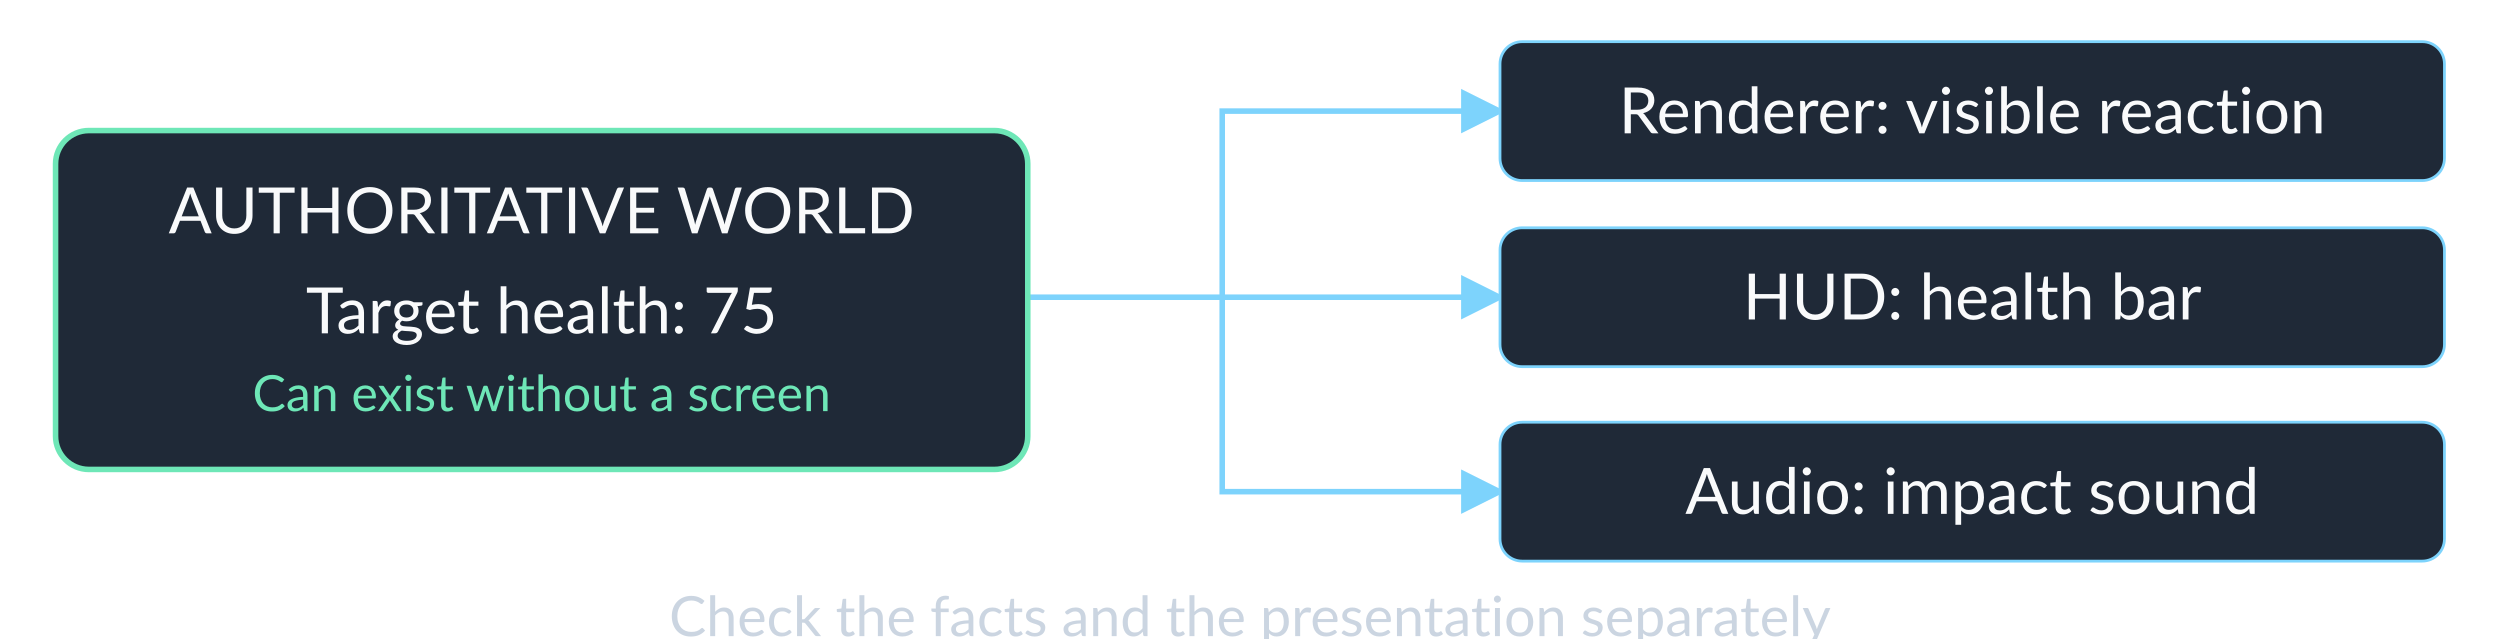
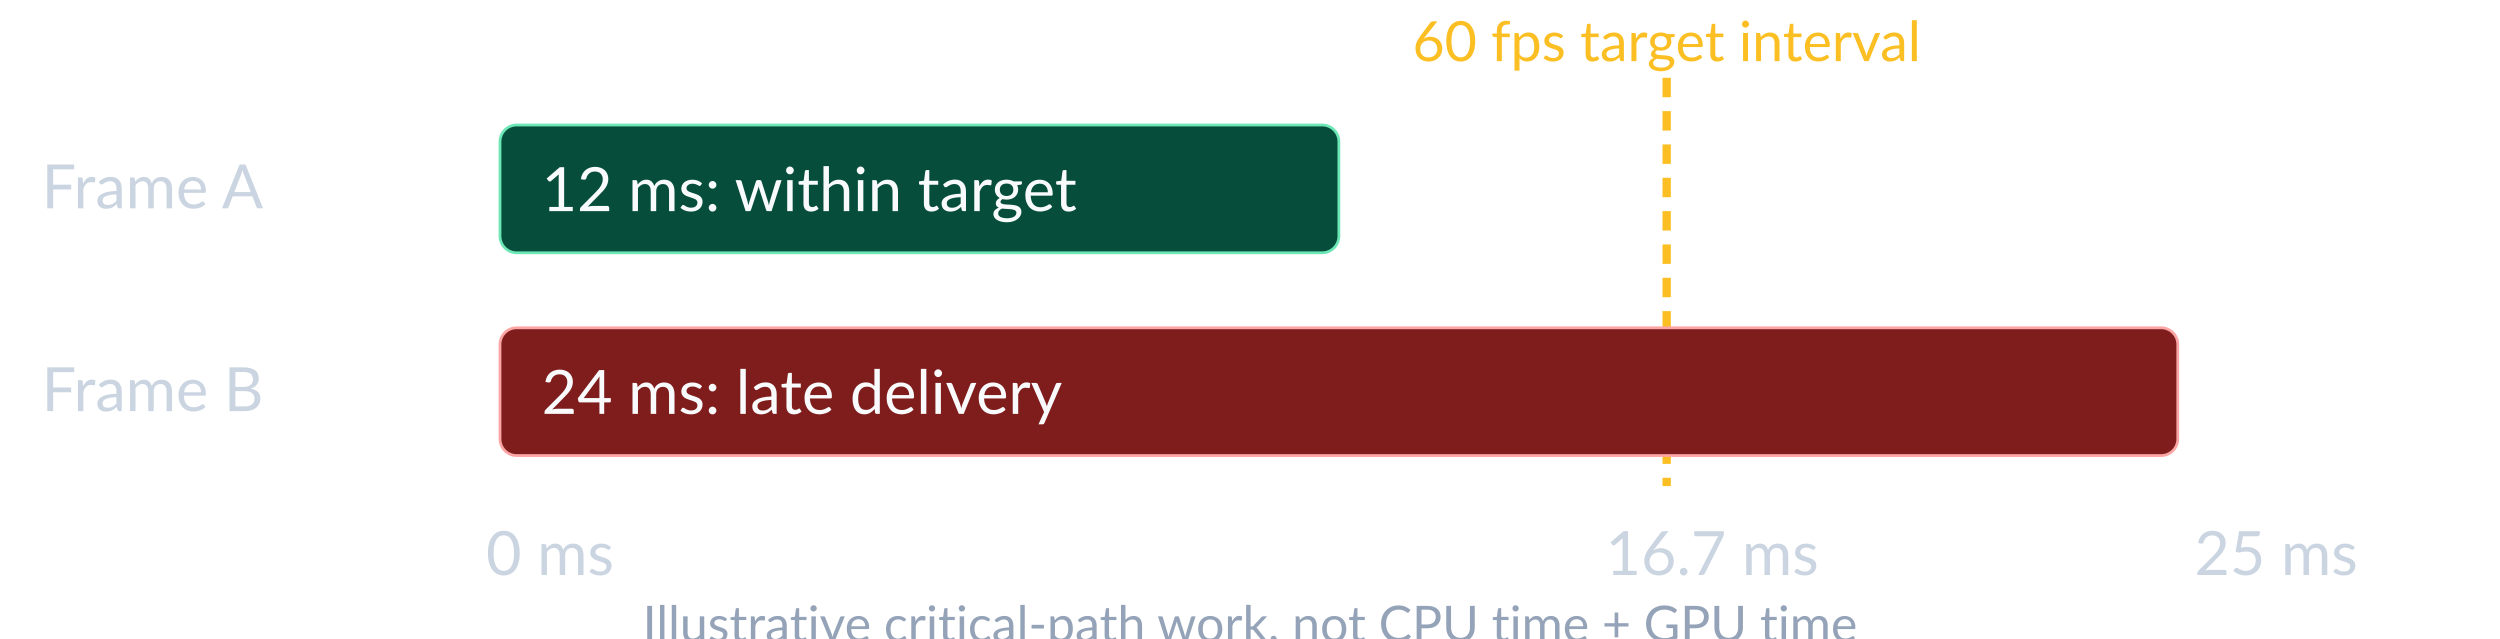
- <svg xmlns="http://www.w3.org/2000/svg" viewBox="0 0 900 230" role="img" aria-labelledby="s14-title s14-desc" font-family="Montserrat, Lato, Segoe UI, sans-serif">
-   <defs>
-     <marker id="s14-arrow" markerWidth="8" markerHeight="8" refX="7" refY="4" orient="auto">
-       <path d="M0 0 L8 4 L0 8" fill="#7DD3FC" />
-     </marker>
-   </defs>
-   <g stroke="#7DD3FC" stroke-width="2" fill="none" marker-end="url(#s14-arrow)">
-     <path d="M370 107 H440 V40 H540" />
-     <path d="M440 107 H540" />
-     <path d="M440 107 V177 H540" />
+ <svg xmlns="http://www.w3.org/2000/svg" viewBox="0 0 900 230" role="img" aria-labelledby="s13-title s13-desc" font-family="Montserrat, Lato, Segoe UI, sans-serif">
+   <g font-size="22" fill="#CBD5E1">
+     <text x="15" y="75">Frame A</text>
+     <text x="15" y="148">Frame B</text>
+     <text x="175" y="207">0 ms</text>
+     <text x="578" y="207">16.7 ms</text>
+     <text x="790" y="207">25 ms</text>
  </g>
-   <rect x="20" y="47" width="350" height="122" rx="12" fill="#1F2937" stroke="#6EE7B7" stroke-width="2" />
-   <g fill="#1F2937" stroke="#7DD3FC">
-     <rect x="540" y="15" width="340" height="50" rx="8" />
-     <rect x="540" y="82" width="340" height="50" rx="8" />
-     <rect x="540" y="152" width="340" height="50" rx="8" />
+   <path d="M600 28 V175" stroke="#FBBF24" stroke-width="3" stroke-dasharray="7 5" />
+   <rect x="180" y="45" width="302" height="46" rx="6" fill="#064E3B" stroke="#6EE7B7" />
+   <rect x="180" y="118" width="604" height="46" rx="6" fill="#7F1D1D" stroke="#FCA5A5" />
+   <g font-size="22" fill="#F9FAFB">
+     <text x="195" y="76">12 ms: within target</text>
+     <text x="195" y="149">24 ms: late delivery</text>
  </g>
-   <g text-anchor="middle" font-size="23" fill="#F9FAFB">
-     <text x="195" y="84">AUTHORITATIVE WORLD</text>
-     <text x="195" y="120">Target health: 75</text>
-     <text x="710" y="48">Renderer: visible reaction</text>
-     <text x="710" y="115">HUD: health bar</text>
-     <text x="710" y="185">Audio: impact sound</text>
-   </g>
-   <text x="195" y="148" text-anchor="middle" font-size="18" fill="#6EE7B7">Can exist without a screen</text>
-   <text x="450" y="229" text-anchor="middle" font-size="20" fill="#CBD5E1">Check the facts and the presentation separately</text>
+   <text x="600" y="22" text-anchor="middle" font-size="20" fill="#FBBF24">60 fps target interval</text>
+   <text x="450" y="231" text-anchor="middle" font-size="18" fill="#94A3B8">Illustrative critical-path work, not CPU time + GPU time</text>
</svg>
